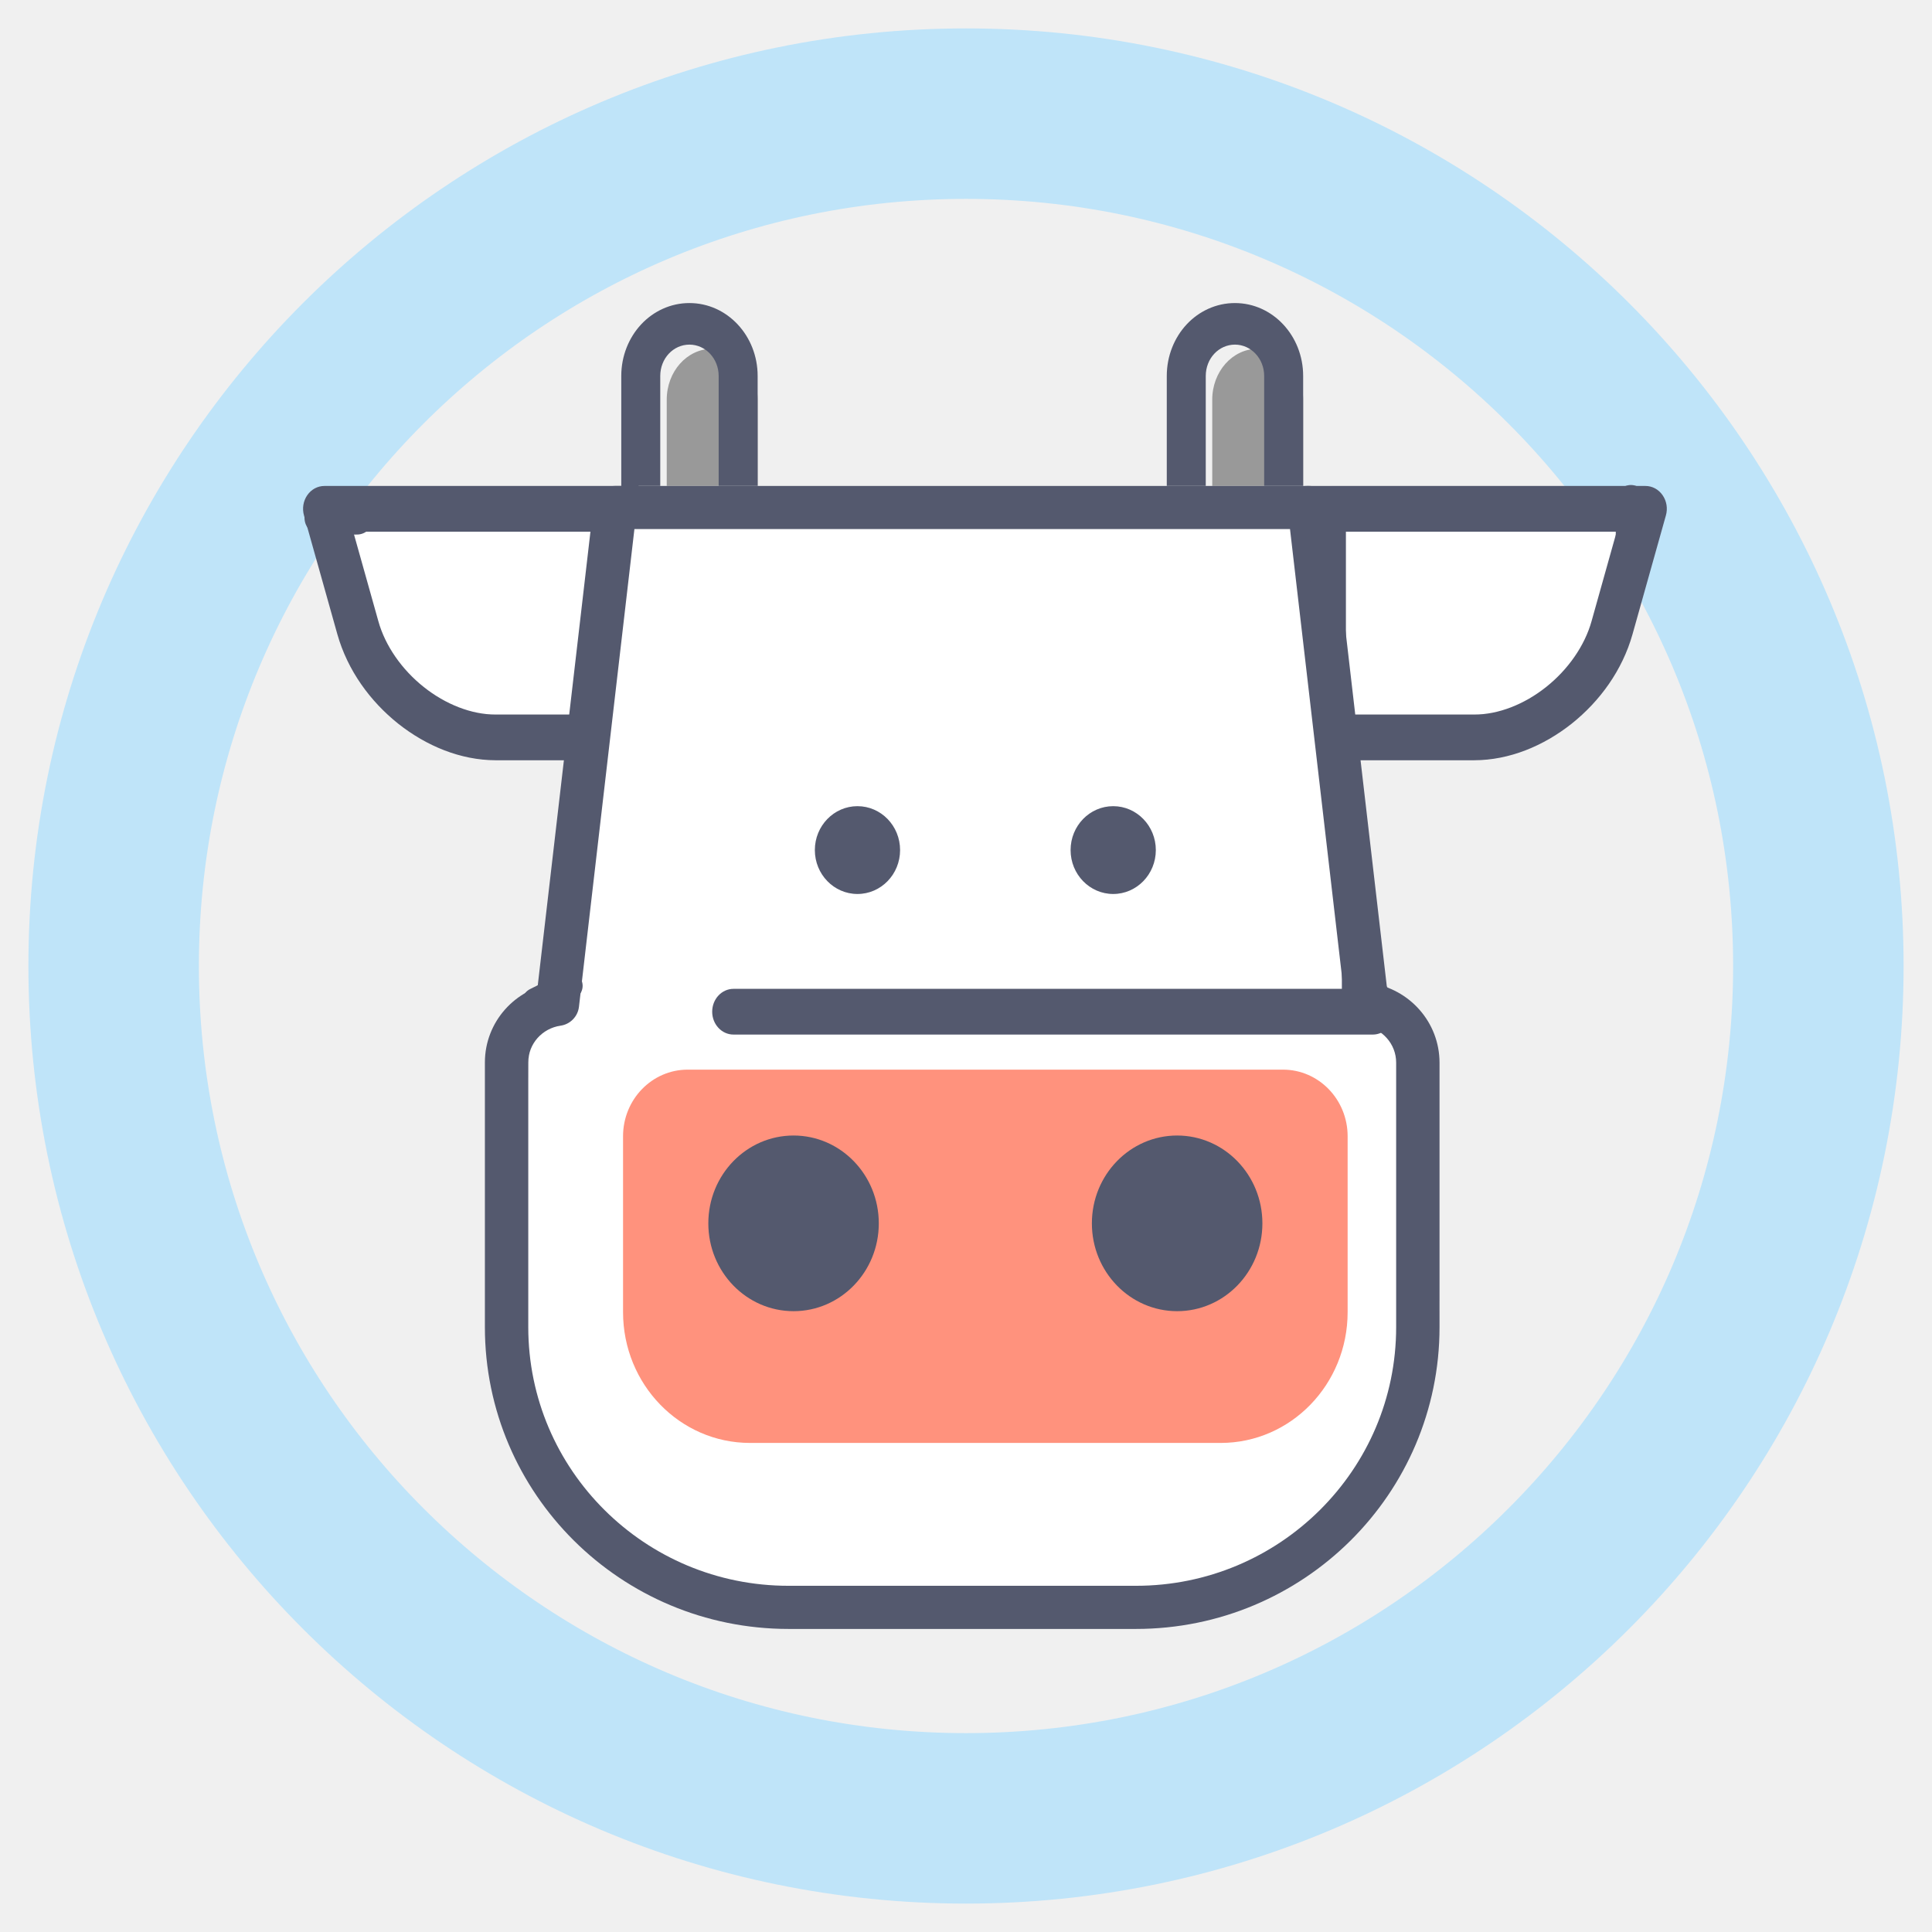
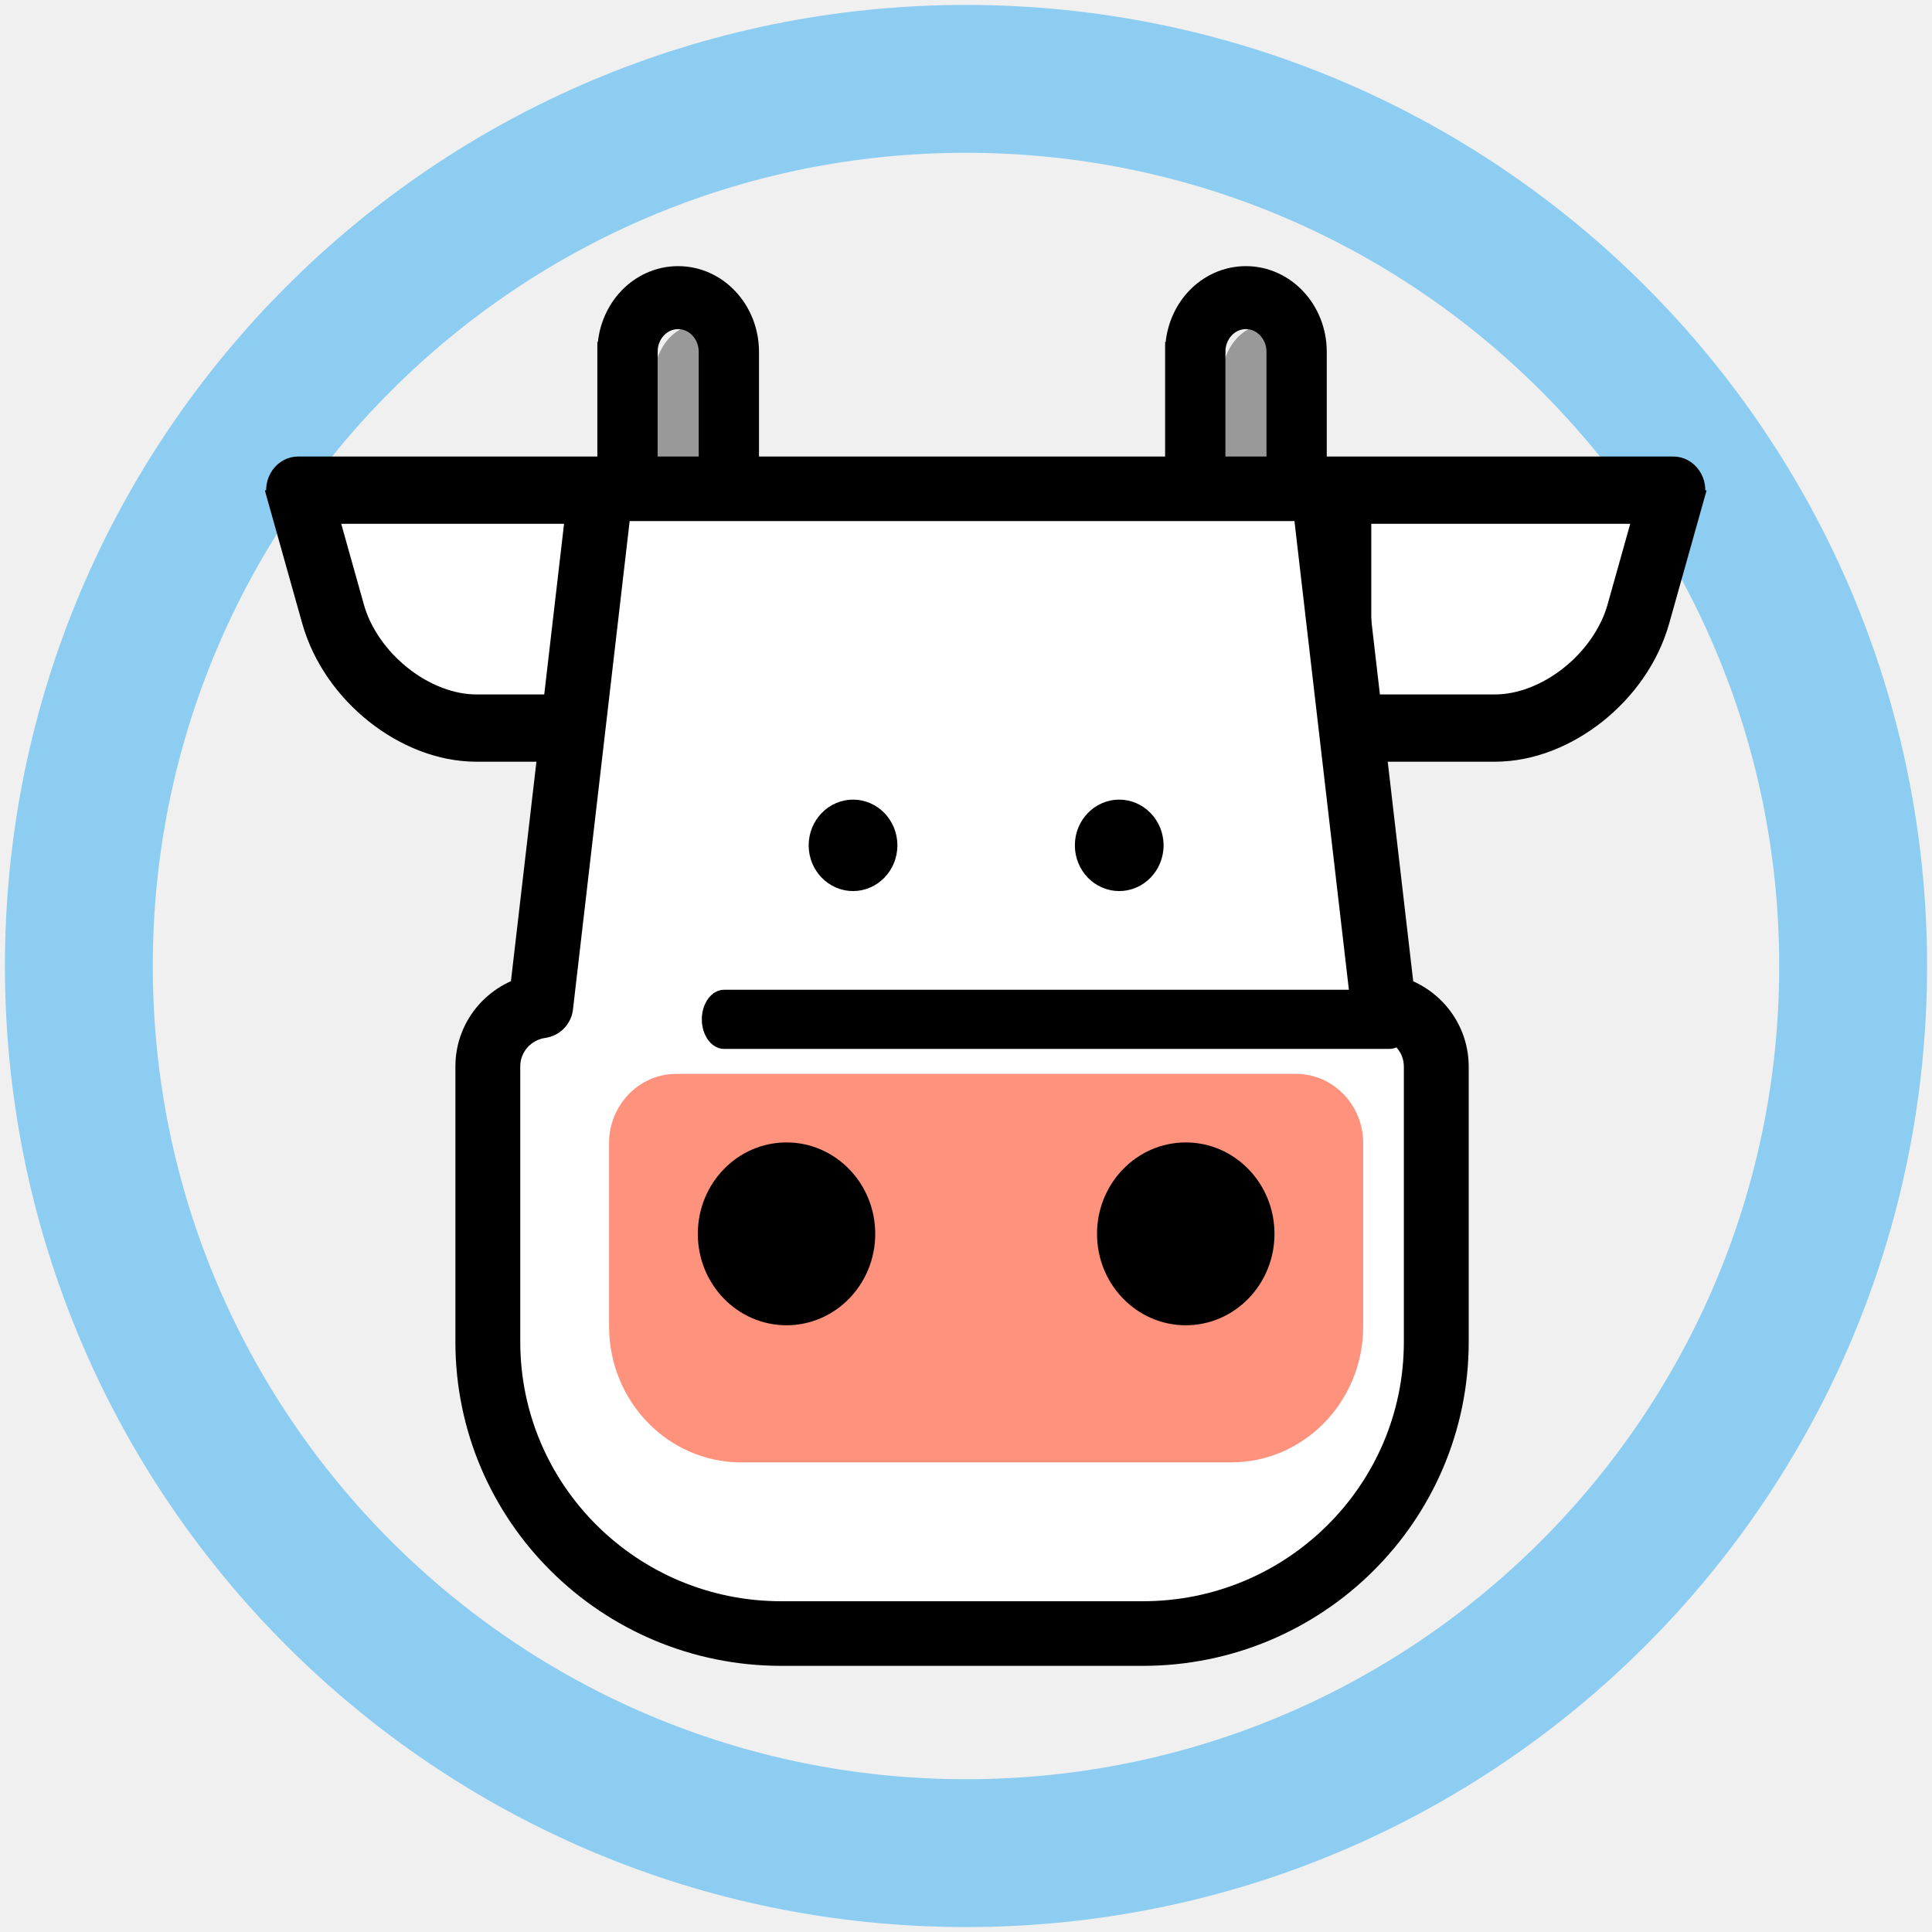
- <svg xmlns="http://www.w3.org/2000/svg" width="51px" height="51px" viewBox="0 0 51 51" version="1.1">
+ <svg xmlns="http://www.w3.org/2000/svg" width="49px" height="49px" viewBox="0 0 49 49" version="1.1">
  <g id="Page-1" stroke="none" stroke-width="1" fill="none" fill-rule="evenodd">
-     <g id="favicon" transform="translate(3, 3)">
-       <g>
-         <circle id="Oval" stroke="#BFE4F9" stroke-width="4.5" cx="22.5" cy="22.5" r="22.5" />
-         <g id="cow" transform="translate(5, 5)">
-           <g>
-             <g id="favicon">
-               <path d="M1.2,6.034 L8.4,6.034 L8.4,10.862 L5.041,10.862 C3.715,10.862 2.331,9.827 1.95,8.547 L1.2,6.034 Z" id="Path" fill="#FFFFFF" />
-               <path d="M0.565,5.431 L0.565,6.035 L8.471,6.035 L8.471,10.862 L5.084,10.862 C4.451,10.865 3.758,10.592 3.186,10.135 C2.611,9.679 2.168,9.048 1.988,8.399 L1.106,5.258 L0.565,5.431 L0.565,6.035 L0.565,5.431 L0.024,5.605 L0.906,8.745 C1.175,9.695 1.769,10.511 2.511,11.103 C3.255,11.692 4.156,12.067 5.084,12.069 L9.036,12.069 C9.184,12.069 9.33,12.005 9.435,11.893 C9.54,11.78 9.6,11.625 9.6,11.466 L9.6,5.431 C9.6,5.272 9.54,5.117 9.435,5.004 C9.33,4.892 9.184,4.828 9.036,4.828 L0.565,4.828 C0.385,4.828 0.219,4.917 0.112,5.071 C0.005,5.225 -0.027,5.421 0.024,5.605 L0.565,5.431 Z" id="Path" fill="#54596E" />
-               <path d="M26.852,6.034 L34.8,6.034 L34.227,10.862 L30.693,10.862 C29.367,10.862 27.983,9.827 27.602,8.547 L26.852,6.034 Z" id="Path-Copy-2" fill="#FFFFFF" transform="translate(30.82605, 8.448276) scale(-1, 1) translate(-30.82605, -8.448276) " />
-               <path d="M9.6,2.552 C9.6,1.809 10.133,1.207 10.8,1.207 C11.463,1.207 12,1.808 12,2.552 L12,6.034 L9.6,6.034 L9.6,2.552 Z" id="Path" fill="#999999" />
-               <path d="M8.914,1.924 L9.429,1.924 C9.43,1.463 9.77,1.098 10.2,1.097 C10.625,1.098 10.971,1.466 10.971,1.924 L10.971,4.937 L9.429,4.937 L9.429,1.924 L8.4,1.924 L8.4,5.486 C8.4,5.63 8.455,5.772 8.551,5.874 C8.646,5.976 8.779,6.034 8.914,6.034 L11.486,6.034 C11.621,6.034 11.754,5.976 11.849,5.874 C11.945,5.772 12,5.63 12,5.486 L12,1.924 C12,0.862 11.195,0 10.2,1.35925466e-06 C9.703,-0.001 9.248,0.216 8.924,0.564 C8.6,0.912 8.4,1.396 8.4,1.924 L8.914,1.924 Z" id="Path" fill="#54596E" />
-               <path d="M24,2.552 C24,1.809 24.533,1.207 25.2,1.207 C25.863,1.207 26.4,1.808 26.4,2.552 L26.4,6.034 L24,6.034 L24,2.552 Z" id="Path" fill="#999999" />
-               <path d="M23.314,1.924 L23.829,1.924 C23.83,1.463 24.17,1.098 24.6,1.097 C25.025,1.098 25.371,1.466 25.371,1.924 L25.371,4.937 L23.829,4.937 L23.829,1.924 L22.8,1.924 L22.8,5.486 C22.8,5.63 22.855,5.772 22.951,5.874 C23.046,5.976 23.179,6.034 23.314,6.034 L25.886,6.034 C26.021,6.034 26.153,5.976 26.249,5.874 C26.345,5.772 26.4,5.63 26.4,5.486 L26.4,1.924 C26.4,0.862 25.595,0 24.6,1.35925466e-06 C24.103,-0.001 23.648,0.216 23.324,0.564 C23,0.912 22.8,1.396 22.8,1.924 L23.314,1.924 Z" id="Path" fill="#54596E" />
-               <path d="M28.534,18.023 L27.143,4.828 L8.857,4.828 L7.338,17.913 C6.582,18.021 6,18.661 6,19.441 L5.573,26.412 C5.573,30.489 8.81,34.252 12.911,34.252 L22.656,34.252 C26.758,34.252 30,30.489 30,26.412 L29.823,19.557 C29.823,18.774 28.898,18.625 28.534,18.023 Z" id="Path" fill="#FFFFFF" />
-               <path d="M28.086,18.514 L28.656,18.448 L27.133,5.332 C27.099,5.045 26.854,4.828 26.564,4.828 L8.236,4.828 C7.946,4.828 7.701,5.045 7.668,5.332 L6.145,18.447 L6.714,18.513 L6.632,17.949 C5.6,18.096 4.801,18.973 4.8,20.045 L4.8,27.033 C4.8,31.433 8.389,34.999 12.816,35 L21.984,35 C26.411,35 30,31.433 30,27.033 L30,20.052 C29.999,18.98 29.203,18.101 28.17,17.95 L28.086,18.514 L28.656,18.448 L28.086,18.514 L28.003,19.077 C28.486,19.149 28.856,19.557 28.855,20.052 L28.855,27.033 C28.855,28.92 28.087,30.624 26.842,31.861 C25.597,33.098 23.883,33.861 21.984,33.861 L12.816,33.861 C10.917,33.861 9.203,33.098 7.958,31.861 C6.714,30.624 5.946,28.92 5.945,27.033 L5.945,20.045 C5.944,19.552 6.314,19.146 6.795,19.076 C7.052,19.04 7.253,18.834 7.283,18.578 L8.747,5.966 L26.053,5.966 L27.518,18.579 C27.547,18.835 27.746,19.039 28.003,19.077 L28.086,18.514 Z" id="Path" fill="#54596E" />
-               <path d="M26.701,5.431 L26.701,6.035 L34.607,6.035 L34.607,10.862 L31.22,10.862 C30.587,10.865 29.894,10.592 29.322,10.135 C28.747,9.679 28.304,9.048 28.123,8.399 L27.242,5.258 L26.701,5.431 L26.701,6.035 L26.701,5.431 L26.16,5.605 L27.042,8.745 C27.31,9.695 27.905,10.511 28.647,11.103 C29.391,11.692 30.292,12.067 31.22,12.069 L35.171,12.069 C35.32,12.069 35.031,12.314 35.136,12.202 C35.241,12.09 35.171,11.536 35.171,11.377 L35.736,5.431 C35.736,5.272 36.086,5.096 35.98,4.984 C35.875,4.871 35.781,4.828 35.633,4.828 L26.701,4.828 C26.521,4.828 26.355,4.917 26.248,5.071 C26.141,5.225 26.108,5.421 26.16,5.605 L26.701,5.431 Z" id="Path-Copy" fill="#54596E" transform="translate(31.06792, 8.529459) scale(-1, 1) translate(-31.06792, -8.529459) " />
-               <g id="Group" transform="translate(8.4, 13.27586)">
-                 <path d="M15.824,16.814 L3.398,16.814 C1.547,16.814 0.047,15.268 0.047,13.362 L0.047,8.718 C0.047,7.747 0.811,6.96 1.753,6.96 L17.468,6.96 C18.41,6.96 19.174,7.747 19.174,8.718 L19.174,13.362 C19.174,15.268 17.674,16.814 15.824,16.814 Z" id="Path" fill="#FF927D" />
-                 <path d="M16.924,11.018 C16.924,12.298 15.916,13.336 14.674,13.336 C13.431,13.336 12.423,12.298 12.423,11.018 C12.423,9.737 13.431,8.699 14.674,8.699 C15.916,8.699 16.924,9.737 16.924,11.018 Z" id="Path" fill="#54596E" />
-                 <path d="M6.798,11.018 C6.798,12.298 5.79,13.336 4.548,13.336 C3.305,13.336 2.298,12.298 2.298,11.018 C2.298,9.737 3.305,8.699 4.548,8.699 C5.79,8.699 6.798,9.737 6.798,11.018 Z" id="Path" fill="#54596E" />
-                 <path d="M7.36,1.164 C7.36,1.804 6.857,2.323 6.235,2.323 C5.614,2.323 5.11,1.804 5.11,1.164 C5.11,0.524 5.614,0.005 6.235,0.005 C6.857,0.005 7.36,0.524 7.36,1.164 Z" id="Path" fill="#54596E" />
-                 <path d="M14.111,1.164 C14.111,1.804 13.607,2.323 12.986,2.323 C12.364,2.323 11.861,1.804 11.861,1.164 C11.861,0.524 12.364,0.005 12.986,0.005 C13.607,0.005 14.111,0.524 14.111,1.164 Z" id="Path" fill="#54596E" />
-               </g>
-               <path d="M28.238,18.103 L11.363,18.103 C11.052,18.103 10.8,18.373 10.8,18.707 C10.8,19.04 11.052,19.31 11.363,19.31 L28.238,19.31 C28.548,19.31 28.8,19.04 28.8,18.707 C28.8,18.373 28.548,18.103 28.238,18.103" id="Path" fill="#54596E" />
+     <g id="favicon" transform="translate(2, 2)">
+       <circle id="Oval" stroke="#8DCDF1" stroke-width="3.75" cx="22.5" cy="22.5" r="22.5" />
+       <g id="cow" transform="translate(5, 5)">
+         <g id="Group">
+           <g id="favicon">
+             <path d="M1.2,6.034 L8.4,6.034 L8.4,10.862 L5.041,10.862 C3.715,10.862 2.331,9.827 1.95,8.547 L1.2,6.034 Z" id="Path" fill="#FFFFFF" />
+             <path d="M0.565,5.431 L0.565,6.035 L8.471,6.035 L8.471,10.862 L5.084,10.862 C4.451,10.865 3.758,10.592 3.186,10.135 C2.611,9.679 2.168,9.048 1.988,8.399 L1.106,5.258 L0.565,5.431 L0.565,6.035 L0.565,5.431 L0.024,5.605 L0.906,8.745 C1.175,9.695 1.769,10.511 2.511,11.103 C3.255,11.692 4.156,12.067 5.084,12.069 L9.036,12.069 C9.184,12.069 9.33,12.005 9.435,11.893 C9.54,11.78 9.6,11.625 9.6,11.466 L9.6,5.431 C9.6,5.272 9.54,5.117 9.435,5.004 C9.33,4.892 9.184,4.828 9.036,4.828 L0.565,4.828 C0.385,4.828 0.219,4.917 0.112,5.071 C0.005,5.225 -0.027,5.421 0.024,5.605 L0.565,5.431 Z" id="Path" stroke="#000000" stroke-width="0.5" fill="#000000" />
+             <path d="M26.852,6.034 L34.8,6.034 L34.227,10.862 L30.693,10.862 C29.367,10.862 27.983,9.827 27.602,8.547 L26.852,6.034 Z" id="Path-Copy-2" fill="#FFFFFF" transform="translate(30.82605, 8.448276) scale(-1, 1) translate(-30.82605, -8.448276) " />
+             <path d="M9.6,2.552 C9.6,1.809 10.133,1.207 10.8,1.207 C11.463,1.207 12,1.808 12,2.552 L12,6.034 L9.6,6.034 L9.6,2.552 Z" id="Path" fill="#999999" />
+             <path d="M8.914,1.924 L9.429,1.924 C9.43,1.463 9.77,1.098 10.2,1.097 C10.625,1.098 10.971,1.466 10.971,1.924 L10.971,4.937 L9.429,4.937 L9.429,1.924 L8.4,1.924 L8.4,5.486 C8.4,5.63 8.455,5.772 8.551,5.874 C8.646,5.976 8.779,6.034 8.914,6.034 L11.486,6.034 C11.621,6.034 11.754,5.976 11.849,5.874 C11.945,5.772 12,5.63 12,5.486 L12,1.924 C12,0.862 11.195,0 10.2,1.35925466e-06 C9.703,-0.001 9.248,0.216 8.924,0.564 C8.6,0.912 8.4,1.396 8.4,1.924 L8.914,1.924 Z" id="Path" stroke="#000000" stroke-width="0.5" fill="#000000" />
+             <path d="M24,2.552 C24,1.809 24.533,1.207 25.2,1.207 C25.863,1.207 26.4,1.808 26.4,2.552 L26.4,6.034 L24,6.034 L24,2.552 Z" id="Path" fill="#999999" />
+             <path d="M23.314,1.924 L23.829,1.924 C23.83,1.463 24.17,1.098 24.6,1.097 C25.025,1.098 25.371,1.466 25.371,1.924 L25.371,4.937 L23.829,4.937 L23.829,1.924 L22.8,1.924 L22.8,5.486 C22.8,5.63 22.855,5.772 22.951,5.874 C23.046,5.976 23.179,6.034 23.314,6.034 L25.886,6.034 C26.021,6.034 26.153,5.976 26.249,5.874 C26.345,5.772 26.4,5.63 26.4,5.486 L26.4,1.924 C26.4,0.862 25.595,0 24.6,1.35925466e-06 C24.103,-0.001 23.648,0.216 23.324,0.564 C23,0.912 22.8,1.396 22.8,1.924 L23.314,1.924 Z" id="Path" stroke="#000000" stroke-width="0.5" fill="#000000" />
+             <path d="M28.534,18.023 L27.143,4.828 L8.857,4.828 L7.338,17.913 C6.582,18.021 6,18.661 6,19.441 L5.573,26.412 C5.573,30.489 8.81,34.252 12.911,34.252 L22.656,34.252 C26.758,34.252 30,30.489 30,26.412 L29.823,19.557 C29.823,18.774 28.898,18.625 28.534,18.023 Z" id="Path" fill="#FFFFFF" />
+             <path d="M28.086,18.514 L28.656,18.448 L27.133,5.332 C27.099,5.045 26.854,4.828 26.564,4.828 L8.236,4.828 C7.946,4.828 7.701,5.045 7.668,5.332 L6.145,18.447 L6.714,18.513 L6.632,17.949 C5.6,18.096 4.801,18.973 4.8,20.045 L4.8,27.033 C4.8,31.433 8.389,34.999 12.816,35 L21.984,35 C26.411,35 30,31.433 30,27.033 L30,20.052 C29.999,18.98 29.203,18.101 28.17,17.95 L28.086,18.514 L28.656,18.448 L28.086,18.514 L28.003,19.077 C28.486,19.149 28.856,19.557 28.855,20.052 L28.855,27.033 C28.855,28.92 28.087,30.624 26.842,31.861 C25.597,33.098 23.883,33.861 21.984,33.861 L12.816,33.861 C10.917,33.861 9.203,33.098 7.958,31.861 C6.714,30.624 5.946,28.92 5.945,27.033 L5.945,20.045 C5.944,19.552 6.314,19.146 6.795,19.076 C7.052,19.04 7.253,18.834 7.283,18.578 L8.747,5.966 L26.053,5.966 L27.518,18.579 C27.547,18.835 27.746,19.039 28.003,19.077 L28.086,18.514 Z" id="Path" stroke="#000000" stroke-width="0.5" fill="#000000" />
+             <path d="M26.701,5.431 L26.701,6.035 L34.607,6.035 L34.607,10.862 L31.22,10.862 C30.587,10.865 29.894,10.592 29.322,10.135 C28.747,9.679 28.304,9.048 28.123,8.399 L27.242,5.258 L26.701,5.431 L26.701,6.035 L26.701,5.431 L26.16,5.605 L27.042,8.745 C27.31,9.695 27.905,10.511 28.647,11.103 C29.391,11.692 30.292,12.067 31.22,12.069 L35.171,12.069 C35.32,12.069 35.031,12.314 35.136,12.202 C35.241,12.09 35.171,11.536 35.171,11.377 L35.736,5.431 C35.736,5.272 36.086,5.096 35.98,4.984 C35.875,4.871 35.781,4.828 35.633,4.828 L26.701,4.828 C26.521,4.828 26.355,4.917 26.248,5.071 C26.141,5.225 26.108,5.421 26.16,5.605 L26.701,5.431 Z" id="Path-Copy" stroke="#000000" stroke-width="0.5" fill="#000000" transform="translate(31.06792, 8.529459) scale(-1, 1) translate(-31.06792, -8.529459) " />
+             <g id="Group" transform="translate(8.4, 13.27586)">
+               <path d="M15.824,16.814 L3.398,16.814 C1.547,16.814 0.047,15.268 0.047,13.362 L0.047,8.718 C0.047,7.747 0.811,6.96 1.753,6.96 L17.468,6.96 C18.41,6.96 19.174,7.747 19.174,8.718 L19.174,13.362 C19.174,15.268 17.674,16.814 15.824,16.814 Z" id="Path" fill="#FF927D" />
+               <path d="M16.924,11.018 C16.924,12.298 15.916,13.336 14.674,13.336 C13.431,13.336 12.423,12.298 12.423,11.018 C12.423,9.737 13.431,8.699 14.674,8.699 C15.916,8.699 16.924,9.737 16.924,11.018 Z" id="Path" fill="#000000" />
+               <path d="M6.798,11.018 C6.798,12.298 5.79,13.336 4.548,13.336 C3.305,13.336 2.298,12.298 2.298,11.018 C2.298,9.737 3.305,8.699 4.548,8.699 C5.79,8.699 6.798,9.737 6.798,11.018 Z" id="Path" fill="#000000" />
+               <path d="M7.36,1.164 C7.36,1.804 6.857,2.323 6.235,2.323 C5.614,2.323 5.11,1.804 5.11,1.164 C5.11,0.524 5.614,0.005 6.235,0.005 C6.857,0.005 7.36,0.524 7.36,1.164 Z" id="Path" fill="#000000" />
+               <path d="M14.111,1.164 C14.111,1.804 13.607,2.323 12.986,2.323 C12.364,2.323 11.861,1.804 11.861,1.164 C11.861,0.524 12.364,0.005 12.986,0.005 C13.607,0.005 14.111,0.524 14.111,1.164 Z" id="Path" fill="#000000" />
            </g>
-             <path d="M1.421,5.676 L0.474,5.676" id="Line" stroke="#54596E" stroke-width="0.87" stroke-linecap="round" />
-             <path d="M35.053,6.149 L35.053,5.203" id="Line-Copy" stroke="#54596E" stroke-width="0.8" stroke-linecap="round" transform="translate(35.05263, 5.675676) scale(-1, 1) translate(-35.05263, -5.675676) " />
-             <path d="M6.158,18.446 L7.005,18.023" id="Line-2" stroke="#54596E" stroke-width="0.75" stroke-linecap="round" />
-             <path d="M27.947,18.446 L27.947,17.5" id="Line-3" stroke="#54596E" stroke-width="1.05" stroke-linecap="round" />
-             <path d="M28.658,18.446 L27.947,17.5" id="Line-4" stroke="#54596E" stroke-width="0.4" stroke-linecap="round" />
+             <path d="M28.238,18.103 L11.363,18.103 C11.052,18.103 10.8,18.439 10.8,18.853 C10.8,19.267 11.052,19.603 11.363,19.603 L28.238,19.603 C28.548,19.603 28.8,19.267 28.8,18.853 C28.8,18.439 28.548,18.103 28.238,18.103" id="Path" fill="#000000" />
          </g>
+           <path d="M1.421,5.676 L0.474,5.676" id="Line" stroke="#000000" stroke-width="0.87" stroke-linecap="round" />
+           <path d="M35.053,6.149 L35.053,5.203" id="Line-Copy" stroke="#000000" stroke-width="0.8" stroke-linecap="round" transform="translate(35.05263, 5.675676) scale(-1, 1) translate(-35.05263, -5.675676) " />
+           <path d="M6.158,18.446 L7.005,18.023" id="Line-2" stroke="#000000" stroke-width="0.75" stroke-linecap="round" />
+           <path d="M27.947,18.446 L27.947,17.5" id="Line-3" stroke="#000000" stroke-width="1.05" stroke-linecap="round" />
+           <path d="M28.658,18.446 L27.947,17.5" id="Line-4" stroke="#000000" stroke-width="0.4" stroke-linecap="round" />
        </g>
      </g>
    </g>
  </g>
</svg>
